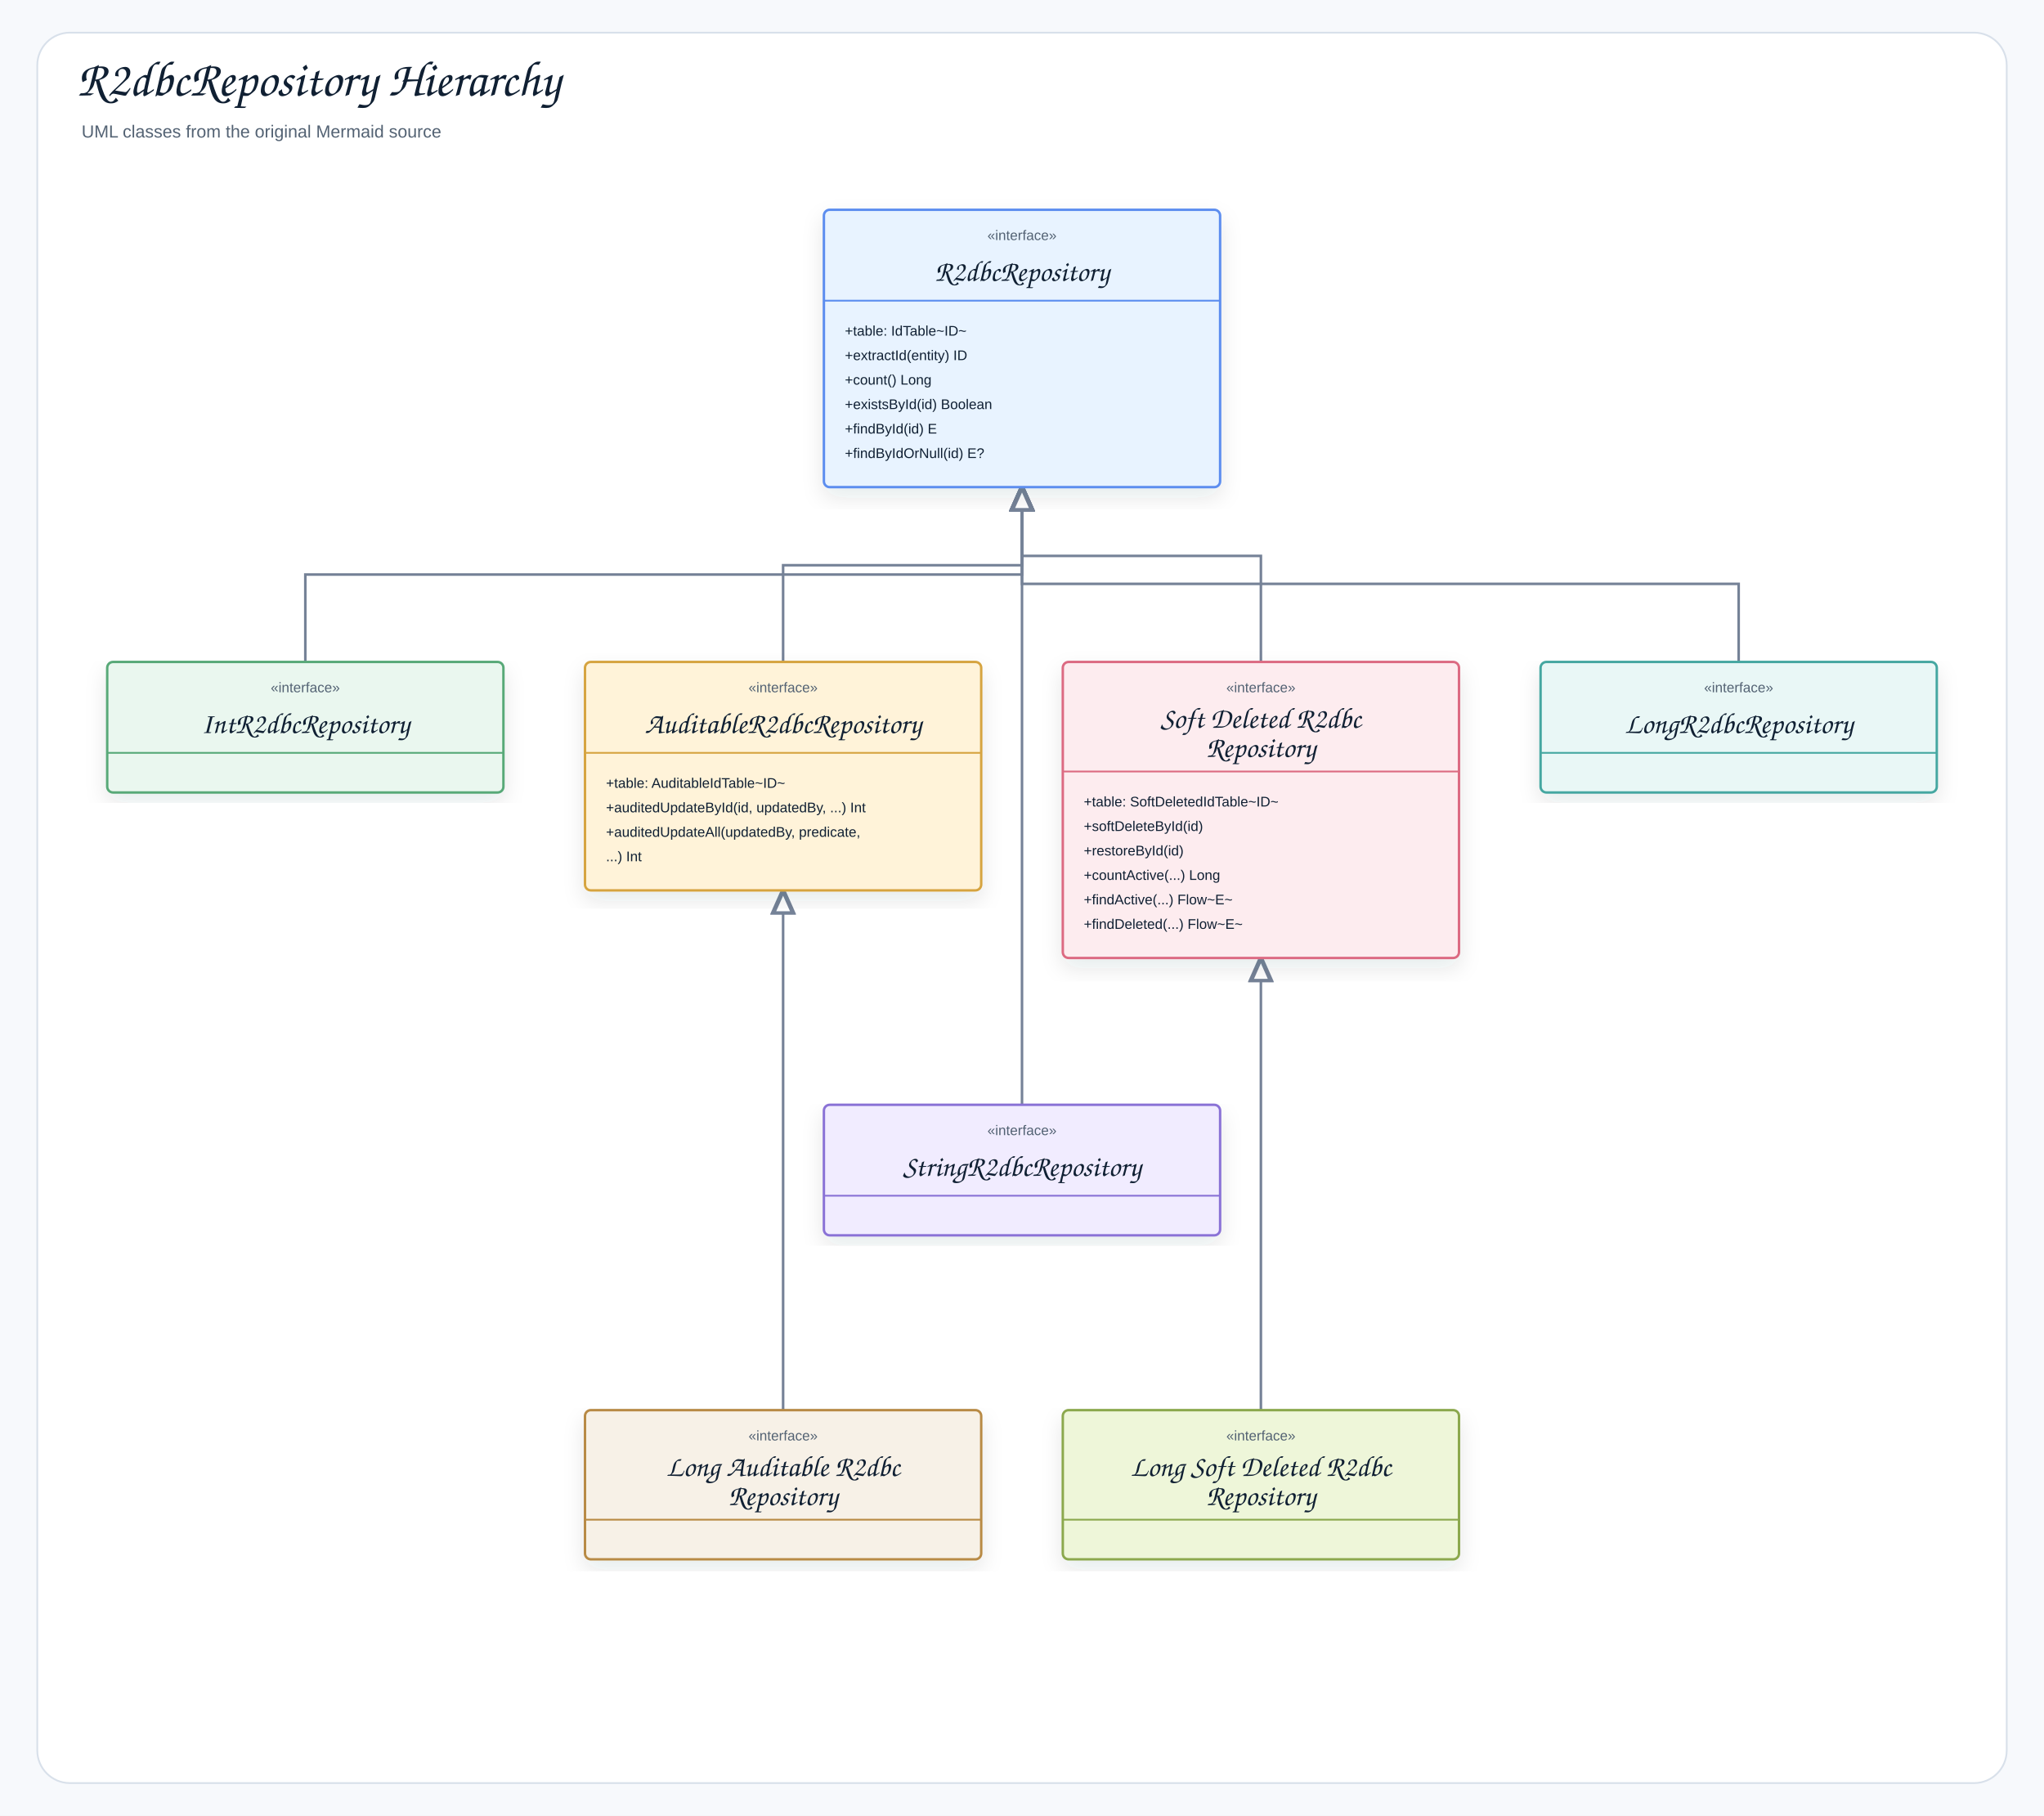
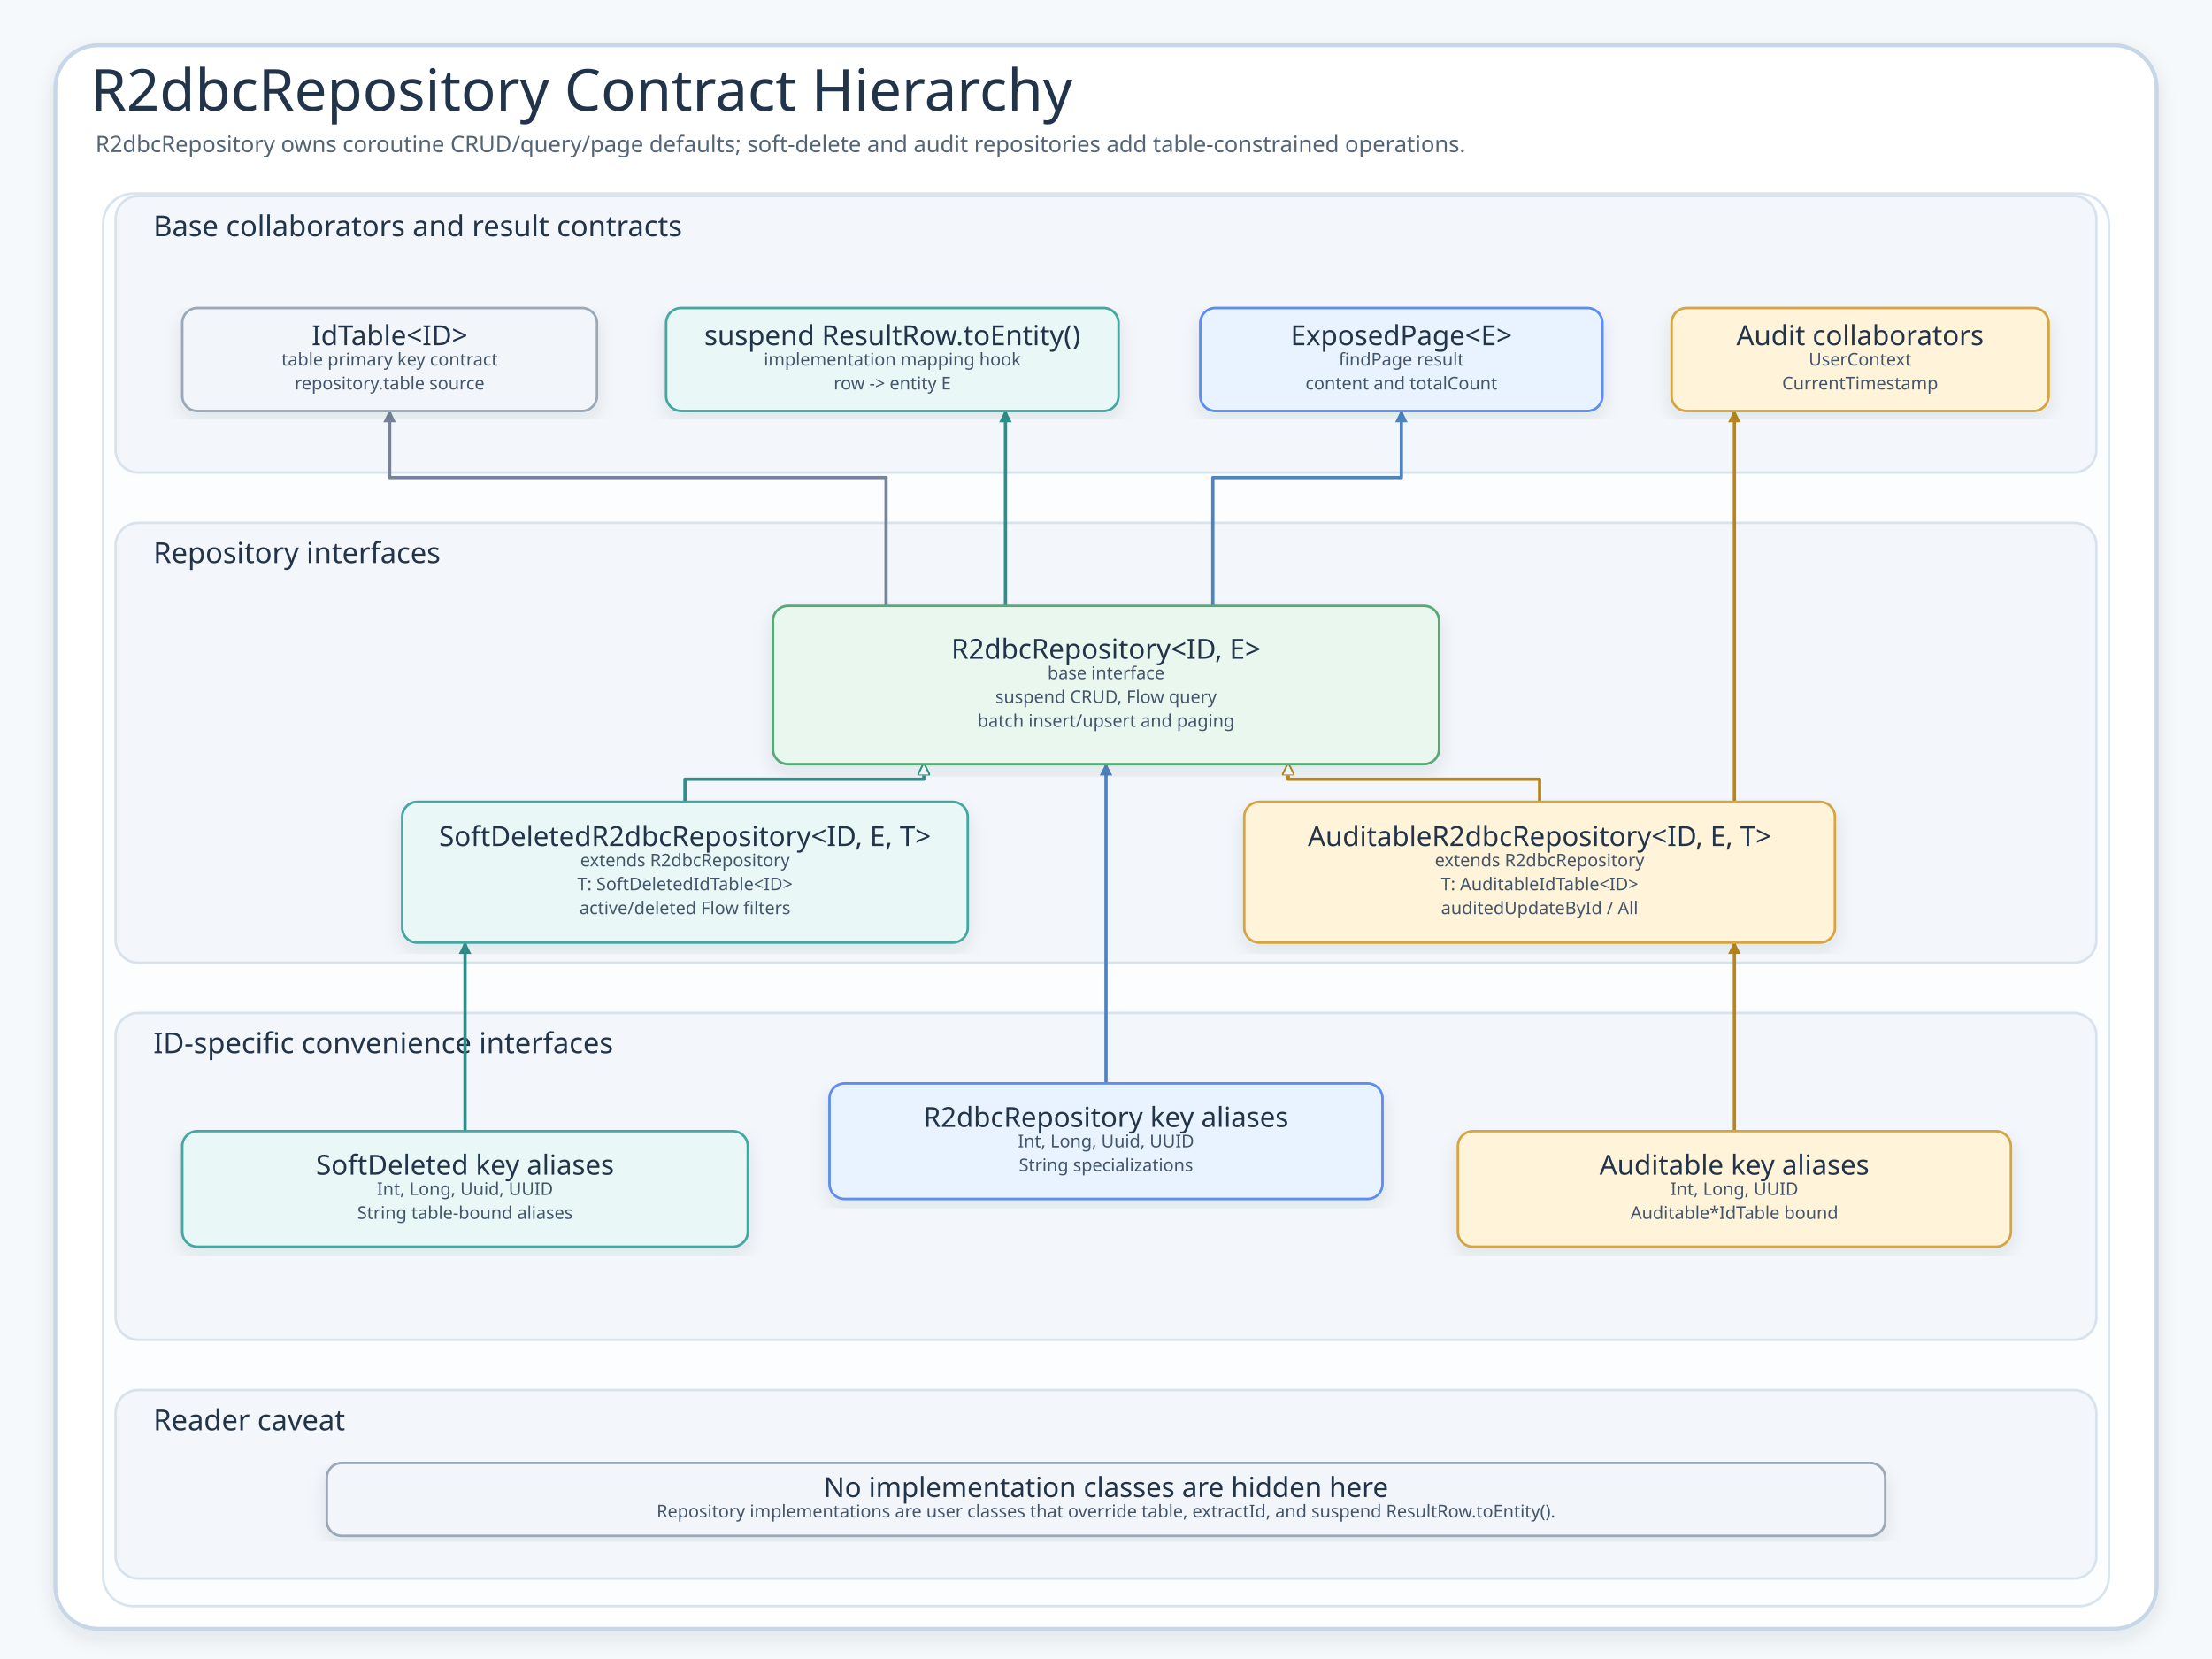
- <svg xmlns="http://www.w3.org/2000/svg" width="1754" height="1558" viewBox="0 0 1754 1558" role="img" aria-label="R2dbcRepository Hierarchy">
+ <svg xmlns="http://www.w3.org/2000/svg" width="1760" height="1320" viewBox="0 0 1760 1320" role="img" aria-labelledby="title desc">
  <defs>
    <filter id="shadow" x="-8%" y="-8%" width="116%" height="116%">
-       <feDropShadow dx="0" dy="8" stdDeviation="9" flood-color="#1f2937" flood-opacity="0.10" />
+       <feDropShadow dx="0" dy="6" stdDeviation="7" flood-color="#203040" flood-opacity="0.10" />
    </filter>
-     <marker id="openArrow" markerWidth="10" markerHeight="8" refX="8.5" refY="4" orient="auto" markerUnits="strokeWidth">
-       <path d="M 1 1 L 8.5 4 L 1 7" fill="none" stroke="#758297" stroke-width="1.7" stroke-linecap="round" stroke-linejoin="round" />
+     <marker id="arrow" viewBox="0 0 10 10" markerWidth="10" markerHeight="10" refX="9" refY="5" orient="auto" markerUnits="userSpaceOnUse">
+       <path d="M 0 0 L 10 5 L 0 10 Z" fill="context-stroke" />
    </marker>
-     <marker id="inherit" markerWidth="11" markerHeight="10" refX="9.5" refY="5" orient="auto" markerUnits="strokeWidth">
-       <path d="M 0.5 1 L 9.5 5 L 0.5 9 Z" fill="#ffffff" stroke="#758297" stroke-width="1.7" />
+     <marker id="generalizationArrow" viewBox="0 0 10 10" markerWidth="10" markerHeight="10" refX="9" refY="5" orient="auto" markerUnits="userSpaceOnUse">
+       <path d="M 0 0 L 10 5 L 0 10 Z" fill="#FFFFFF" stroke="context-stroke" stroke-width="1.4" stroke-dasharray="none" />
    </marker>
    <style>
-     .canvas{fill:#f7f9fc}.frame{fill:#fff;stroke:#d8e0ea;stroke-width:1.5}
-     .title{font-family:"Architects Daughter","Comic Sans MS","Comic Sans",cursive;font-size:43px;font-weight:400;fill:#102033}
-     .subtitle{font-family:"Comic Sans MS","Comic Sans","Comic Neue",Arial,sans-serif;font-size:15px;font-weight:400;fill:#536273}
-     .label{font-family:"Architects Daughter","Comic Sans MS","Comic Sans",cursive;font-size:25px;font-weight:400;fill:#102033}
-     .smallLabel{font-family:"Architects Daughter","Comic Sans MS","Comic Sans",cursive;font-size:21px;font-weight:400;fill:#102033}
-     .mono{font-family:"Comic Sans MS","Comic Sans","Comic Neue",Arial,sans-serif;font-size:12px;font-weight:400;fill:#102033}
-     .small{font-family:"Comic Sans MS","Comic Sans","Comic Neue",Arial,sans-serif;font-size:12px;font-weight:400;fill:#536273}
-     .strong{font-family:"Comic Sans MS","Comic Sans","Comic Neue",Arial,sans-serif;font-size:13px;font-weight:400;fill:#102033}
-     .card{stroke-width:2.1;filter:url(#shadow)}.compartment{stroke-width:1.5;fill:none}
-     .line{stroke:#758297;stroke-width:2.1;fill:none;marker-end:url(#openArrow)}
-     .plainLine{stroke:#758297;stroke-width:2.1;fill:none}
-     .dashed{stroke:#758297;stroke-width:2.1;stroke-dasharray:7 6;fill:none;marker-end:url(#openArrow)}
-     .inheritLine{stroke:#758297;stroke-width:2.2;fill:none;marker-end:url(#inherit)}
-     .implLine{stroke:#758297;stroke-width:2.2;stroke-dasharray:8 7;fill:none;marker-end:url(#inherit)}
-   </style>
+       .canvas{fill:#F6F9FC}.decor{fill:#FFFFFF;stroke:#C7D7E7;stroke-width:3.2;filter:url(#shadow)}
+       .innerFrame{fill:#FBFDFF;stroke:#D9E4EF;stroke-width:2}
+       .title{font-family:"Architects Daughter";font-size:46px;fill:#22344A;font-weight:400}
+       .subtitle{font-family:"Comic Mono";font-size:18px;fill:#536476;font-weight:400}
+       .group{fill:#F3F7FB;stroke:#D7E2EC;stroke-width:2}.group-title{font-family:"Architects Daughter";font-size:23px;fill:#22344A;font-weight:400}
+       .card-title{font-family:"Architects Daughter";font-size:22px;fill:#22344A;font-weight:400}.detail{font-family:"Comic Mono";font-size:14px;fill:#42556B;font-weight:400}
+       .small{font-family:"Comic Mono";font-size:13px;fill:#627184;font-weight:400}.shape{filter:url(#shadow);stroke-width:2}
+       .connector{fill:none;stroke-width:2.6;marker-end:url(#arrow);stroke-linejoin:round;stroke-linecap:round}.generalization{marker-end:url(#generalizationArrow)}.dashed{stroke-dasharray:7 6}
+       .pill{fill:#FFFFFF;stroke:#D7E2EC;stroke-width:1}
+     </style>
  </defs>
-   <rect class="canvas" width="1754" height="1558" />
-   <rect class="frame" x="32" y="28" width="1690" height="1502" rx="28" />
-   <text class="title" x="66" y="82">R2dbcRepository Hierarchy</text>
-   <text class="subtitle" x="70" y="118">UML classes from the original Mermaid source</text>
-   <path class="inheritLine" d="M672 1210 L672 764" />
-   <path class="inheritLine" d="M1082 1210 L1082 822" />
-   <path class="inheritLine" d="M877 948 L877 418" />
-   <path class="inheritLine" d="M1492 568 L1492 501 L877 501 L877 418" />
-   <path class="inheritLine" d="M262 568 L262 493 L877 493 L877 418" />
-   <path class="inheritLine" d="M672 568 L672 485 L877 485 L877 418" />
-   <path class="inheritLine" d="M1082 568 L1082 477 L877 477 L877 418" />
-   <g transform="translate(707,180)">
-     <rect class="card" x="0" y="0" width="340" height="238" rx="5" fill="#E8F3FF" stroke="#5B8DEF" />
-     <line class="compartment" x1="0" y1="78" x2="340" y2="78" stroke="#5B8DEF" />
-     <text class="small" x="170" y="26" text-anchor="middle">«interface»</text>
-     <text class="label" x="170" y="61" text-anchor="middle">R2dbcRepository</text>
-     <text class="mono" x="18" y="108">+table: IdTable~ID~</text>
-     <text class="mono" x="18" y="129">+extractId(entity) ID</text>
-     <text class="mono" x="18" y="150">+count() Long</text>
-     <text class="mono" x="18" y="171">+existsById(id) Boolean</text>
-     <text class="mono" x="18" y="192">+findById(id) E</text>
-     <text class="mono" x="18" y="213">+findByIdOrNull(id) E?</text>
+   <rect class="canvas" width="1760" height="1320" />
+   <rect class="decor" x="44" y="36" width="1672" height="1260" rx="34" />
+   <rect class="innerFrame" x="82" y="154" width="1596" height="1124" rx="24" />
+   <text class="title" x="72" y="88">R2dbcRepository Contract Hierarchy</text>
+   <text class="subtitle" x="76" y="121">R2dbcRepository owns coroutine CRUD/query/page defaults; soft-delete and audit repositories add table-constrained operations.</text>
+   <g id="group-collaborators">
+     <rect class="group" x="92" y="156" width="1576" height="220" rx="18" />
+     <text class="group-title" x="122" y="180" dominant-baseline="middle">Base collaborators and result contracts</text>
  </g>
-   <g transform="translate(92,568)">
-     <rect class="card" x="0" y="0" width="340" height="112" rx="5" fill="#EAF7EF" stroke="#58A978" />
-     <line class="compartment" x1="0" y1="78" x2="340" y2="78" stroke="#58A978" />
-     <text class="small" x="170" y="26" text-anchor="middle">«interface»</text>
-     <text class="label" x="170" y="61" text-anchor="middle">IntR2dbcRepository</text>
+   <g id="group-interfaces">
+     <rect class="group" x="92" y="416" width="1576" height="350" rx="18" />
+     <text class="group-title" x="122" y="440" dominant-baseline="middle">Repository interfaces</text>
  </g>
-   <g transform="translate(502,568)">
-     <rect class="card" x="0" y="0" width="340" height="196" rx="5" fill="#FFF3D9" stroke="#D6A441" />
-     <line class="compartment" x1="0" y1="78" x2="340" y2="78" stroke="#D6A441" />
-     <text class="small" x="170" y="26" text-anchor="middle">«interface»</text>
-     <text class="label" x="170" y="61" text-anchor="middle">AuditableR2dbcRepository</text>
-     <text class="mono" x="18" y="108">+table: AuditableIdTable~ID~</text>
-     <text class="mono" x="18" y="129">+auditedUpdateById(id, updatedBy, ...) Int</text>
-     <text class="mono" x="18" y="150">+auditedUpdateAll(updatedBy, predicate,</text>
-     <text class="mono" x="18" y="171">...) Int</text>
+   <g id="group-aliases">
+     <rect class="group" x="92" y="806" width="1576" height="260" rx="18" />
+     <text class="group-title" x="122" y="830" dominant-baseline="middle">ID-specific convenience interfaces</text>
  </g>
-   <g transform="translate(912,568)">
-     <rect class="card" x="0" y="0" width="340" height="254" rx="5" fill="#FDECEF" stroke="#DC6B82" />
-     <line class="compartment" x1="0" y1="94" x2="340" y2="94" stroke="#DC6B82" />
-     <text class="small" x="170" y="26" text-anchor="middle">«interface»</text>
-     <text class="label" x="170" y="56.5" text-anchor="middle">Soft Deleted R2dbc</text>
-     <text class="label" x="170" y="81.5" text-anchor="middle">Repository</text>
-     <text class="mono" x="18" y="124">+table: SoftDeletedIdTable~ID~</text>
-     <text class="mono" x="18" y="145">+softDeleteById(id)</text>
-     <text class="mono" x="18" y="166">+restoreById(id)</text>
-     <text class="mono" x="18" y="187">+countActive(...) Long</text>
-     <text class="mono" x="18" y="208">+findActive(...) Flow~E~</text>
-     <text class="mono" x="18" y="229">+findDeleted(...) Flow~E~</text>
+   <g id="group-note">
+     <rect class="group" x="92" y="1106" width="1576" height="150" rx="18" />
+     <text class="group-title" x="122" y="1130" dominant-baseline="middle">Reader caveat</text>
  </g>
-   <g transform="translate(1322,568)">
-     <rect class="card" x="0" y="0" width="340" height="112" rx="5" fill="#E9F7F6" stroke="#45A7A1" />
-     <line class="compartment" x1="0" y1="78" x2="340" y2="78" stroke="#45A7A1" />
-     <text class="small" x="170" y="26" text-anchor="middle">«interface»</text>
-     <text class="label" x="170" y="61" text-anchor="middle">LongR2dbcRepository</text>
+   <path id="route-r2dbc-id-table" data-edge="r2dbc-&gt;id-table" data-label="table: IdTable&lt;ID&gt;" class="connector" d="M 705 482 L 705 380 L 310 380 L 310 327" stroke="#758297" />
+   <path id="route-r2dbc-result-row" data-edge="r2dbc-&gt;result-row" data-label="maps row to E" class="connector" d="M 800 482 L 800 327" stroke="#2E8F89" />
+   <path id="route-r2dbc-page" data-edge="r2dbc-&gt;page" data-label="findPage returns" class="connector" d="M 965 482 L 965 380 L 1115 380 L 1115 327" stroke="#4F83BF" />
+   <path id="route-soft-r2dbc" data-edge="soft-&gt;r2dbc" data-label="extends base coroutine contract" class="connector generalization" d="M 545 638 L 545 620 L 735 620 L 735 608" stroke="#2E8F89" />
+   <path id="route-auditable-r2dbc" data-edge="auditable-&gt;r2dbc" data-label="extends base coroutine contract" class="connector generalization" d="M 1225 638 L 1225 620 L 1025 620 L 1025 608" stroke="#B9851B" />
+   <path id="route-auditable-audit-context" data-edge="auditable-&gt;audit-context" data-label="sets updatedBy/updatedAt" class="connector" d="M 1380 638 L 1380 327" stroke="#B9851B" />
+   <path id="route-r2dbc-aliases-r2dbc" data-edge="r2dbc-aliases-&gt;r2dbc" data-label="specializes ID type" class="connector" d="M 880 862 L 880 608" stroke="#4F83BF" />
+   <path id="route-soft-aliases-soft" data-edge="soft-aliases-&gt;soft" data-label="specializes soft table type" class="connector" d="M 370 900 L 370 750" stroke="#2E8F89" />
+   <path id="route-audit-aliases-auditable" data-edge="audit-aliases-&gt;auditable" data-label="specializes audit table type" class="connector" d="M 1380 900 L 1380 750" stroke="#B9851B" />
+   <g id="node-id-table" data-node="id-table" transform="translate(145,245)">
+     <rect class="shape" x="0" y="0" width="330" height="82" rx="12" fill="#F2F5F9" stroke="#9AA8B8" />
+     <text class="card-title" x="165" y="22" text-anchor="middle" dominant-baseline="middle">IdTable&lt;ID&gt;</text>
+     <text class="detail" x="165" y="41" text-anchor="middle" dominant-baseline="middle">table primary key contract</text>
+     <text class="detail" x="165" y="60" text-anchor="middle" dominant-baseline="middle">repository.table source</text>
  </g>
-   <g transform="translate(707,948)">
-     <rect class="card" x="0" y="0" width="340" height="112" rx="5" fill="#F1ECFF" stroke="#8A72D6" />
-     <line class="compartment" x1="0" y1="78" x2="340" y2="78" stroke="#8A72D6" />
-     <text class="small" x="170" y="26" text-anchor="middle">«interface»</text>
-     <text class="label" x="170" y="61" text-anchor="middle">StringR2dbcRepository</text>
+   <g id="node-result-row" data-node="result-row" transform="translate(530,245)">
+     <rect class="shape" x="0" y="0" width="360" height="82" rx="12" fill="#E9F7F6" stroke="#45A7A1" />
+     <text class="card-title" x="180" y="22" text-anchor="middle" dominant-baseline="middle">suspend ResultRow.toEntity()</text>
+     <text class="detail" x="180" y="41" text-anchor="middle" dominant-baseline="middle">implementation mapping hook</text>
+     <text class="detail" x="180" y="60" text-anchor="middle" dominant-baseline="middle">row -&gt; entity E</text>
  </g>
-   <g transform="translate(502,1210)">
-     <rect class="card" x="0" y="0" width="340" height="128" rx="5" fill="#F7F1E7" stroke="#B88A44" />
-     <line class="compartment" x1="0" y1="94" x2="340" y2="94" stroke="#B88A44" />
-     <text class="small" x="170" y="26" text-anchor="middle">«interface»</text>
-     <text class="label" x="170" y="56.5" text-anchor="middle">Long Auditable R2dbc</text>
-     <text class="label" x="170" y="81.5" text-anchor="middle">Repository</text>
+   <g id="node-page" data-node="page" transform="translate(955,245)">
+     <rect class="shape" x="0" y="0" width="320" height="82" rx="12" fill="#E8F3FF" stroke="#5B8DEF" />
+     <text class="card-title" x="160" y="22" text-anchor="middle" dominant-baseline="middle">ExposedPage&lt;E&gt;</text>
+     <text class="detail" x="160" y="41" text-anchor="middle" dominant-baseline="middle">findPage result</text>
+     <text class="detail" x="160" y="60" text-anchor="middle" dominant-baseline="middle">content and totalCount</text>
  </g>
-   <g transform="translate(912,1210)">
-     <rect class="card" x="0" y="0" width="340" height="128" rx="5" fill="#EEF6D9" stroke="#8BA84D" />
-     <line class="compartment" x1="0" y1="94" x2="340" y2="94" stroke="#8BA84D" />
-     <text class="small" x="170" y="26" text-anchor="middle">«interface»</text>
-     <text class="label" x="170" y="56.5" text-anchor="middle">Long Soft Deleted R2dbc</text>
-     <text class="label" x="170" y="81.5" text-anchor="middle">Repository</text>
+   <g id="node-audit-context" data-node="audit-context" transform="translate(1330,245)">
+     <rect class="shape" x="0" y="0" width="300" height="82" rx="12" fill="#FFF3D9" stroke="#D6A441" />
+     <text class="card-title" x="150" y="22" text-anchor="middle" dominant-baseline="middle">Audit collaborators</text>
+     <text class="detail" x="150" y="41" text-anchor="middle" dominant-baseline="middle">UserContext</text>
+     <text class="detail" x="150" y="60" text-anchor="middle" dominant-baseline="middle">CurrentTimestamp</text>
+   </g>
+   <g id="node-r2dbc" data-node="r2dbc" transform="translate(615,482)">
+     <rect class="shape" x="0" y="0" width="530" height="126" rx="12" fill="#EAF7EF" stroke="#58A978" />
+     <text class="card-title" x="265" y="34.5" text-anchor="middle" dominant-baseline="middle">R2dbcRepository&lt;ID, E&gt;</text>
+     <text class="detail" x="265" y="53.5" text-anchor="middle" dominant-baseline="middle">base interface</text>
+     <text class="detail" x="265" y="72.5" text-anchor="middle" dominant-baseline="middle">suspend CRUD, Flow query</text>
+     <text class="detail" x="265" y="91.5" text-anchor="middle" dominant-baseline="middle">batch insert/upsert and paging</text>
+   </g>
+   <g id="node-soft" data-node="soft" transform="translate(320,638)">
+     <rect class="shape" x="0" y="0" width="450" height="112" rx="12" fill="#E9F7F6" stroke="#45A7A1" />
+     <text class="card-title" x="225" y="27.5" text-anchor="middle" dominant-baseline="middle">SoftDeletedR2dbcRepository&lt;ID, E, T&gt;</text>
+     <text class="detail" x="225" y="46.5" text-anchor="middle" dominant-baseline="middle">extends R2dbcRepository</text>
+     <text class="detail" x="225" y="65.5" text-anchor="middle" dominant-baseline="middle">T: SoftDeletedIdTable&lt;ID&gt;</text>
+     <text class="detail" x="225" y="84.5" text-anchor="middle" dominant-baseline="middle">active/deleted Flow filters</text>
+   </g>
+   <g id="node-auditable" data-node="auditable" transform="translate(990,638)">
+     <rect class="shape" x="0" y="0" width="470" height="112" rx="12" fill="#FFF3D9" stroke="#D6A441" />
+     <text class="card-title" x="235" y="27.5" text-anchor="middle" dominant-baseline="middle">AuditableR2dbcRepository&lt;ID, E, T&gt;</text>
+     <text class="detail" x="235" y="46.5" text-anchor="middle" dominant-baseline="middle">extends R2dbcRepository</text>
+     <text class="detail" x="235" y="65.5" text-anchor="middle" dominant-baseline="middle">T: AuditableIdTable&lt;ID&gt;</text>
+     <text class="detail" x="235" y="84.5" text-anchor="middle" dominant-baseline="middle">auditedUpdateById / All</text>
+   </g>
+   <g id="node-soft-aliases" data-node="soft-aliases" transform="translate(145,900)">
+     <rect class="shape" x="0" y="0" width="450" height="92" rx="12" fill="#E9F7F6" stroke="#45A7A1" />
+     <text class="card-title" x="225" y="27" text-anchor="middle" dominant-baseline="middle">SoftDeleted key aliases</text>
+     <text class="detail" x="225" y="46" text-anchor="middle" dominant-baseline="middle">Int, Long, Uuid, UUID</text>
+     <text class="detail" x="225" y="65" text-anchor="middle" dominant-baseline="middle">String table-bound aliases</text>
+   </g>
+   <g id="node-r2dbc-aliases" data-node="r2dbc-aliases" transform="translate(660,862)">
+     <rect class="shape" x="0" y="0" width="440" height="92" rx="12" fill="#E8F3FF" stroke="#5B8DEF" />
+     <text class="card-title" x="220" y="27" text-anchor="middle" dominant-baseline="middle">R2dbcRepository key aliases</text>
+     <text class="detail" x="220" y="46" text-anchor="middle" dominant-baseline="middle">Int, Long, Uuid, UUID</text>
+     <text class="detail" x="220" y="65" text-anchor="middle" dominant-baseline="middle">String specializations</text>
+   </g>
+   <g id="node-audit-aliases" data-node="audit-aliases" transform="translate(1160,900)">
+     <rect class="shape" x="0" y="0" width="440" height="92" rx="12" fill="#FFF3D9" stroke="#D6A441" />
+     <text class="card-title" x="220" y="27" text-anchor="middle" dominant-baseline="middle">Auditable key aliases</text>
+     <text class="detail" x="220" y="46" text-anchor="middle" dominant-baseline="middle">Int, Long, UUID</text>
+     <text class="detail" x="220" y="65" text-anchor="middle" dominant-baseline="middle">Auditable*IdTable bound</text>
+   </g>
+   <g id="node-caveat" data-node="caveat" transform="translate(260,1164)">
+     <rect class="shape" x="0" y="0" width="1240" height="58" rx="12" fill="#F2F5F9" stroke="#9AA8B8" />
+     <text class="card-title" x="620" y="19.5" text-anchor="middle" dominant-baseline="middle">No implementation classes are hidden here</text>
+     <text class="detail" x="620" y="38.5" text-anchor="middle" dominant-baseline="middle">Repository implementations are user classes that override table, extractId, and suspend ResultRow.toEntity().</text>
  </g>
</svg>
